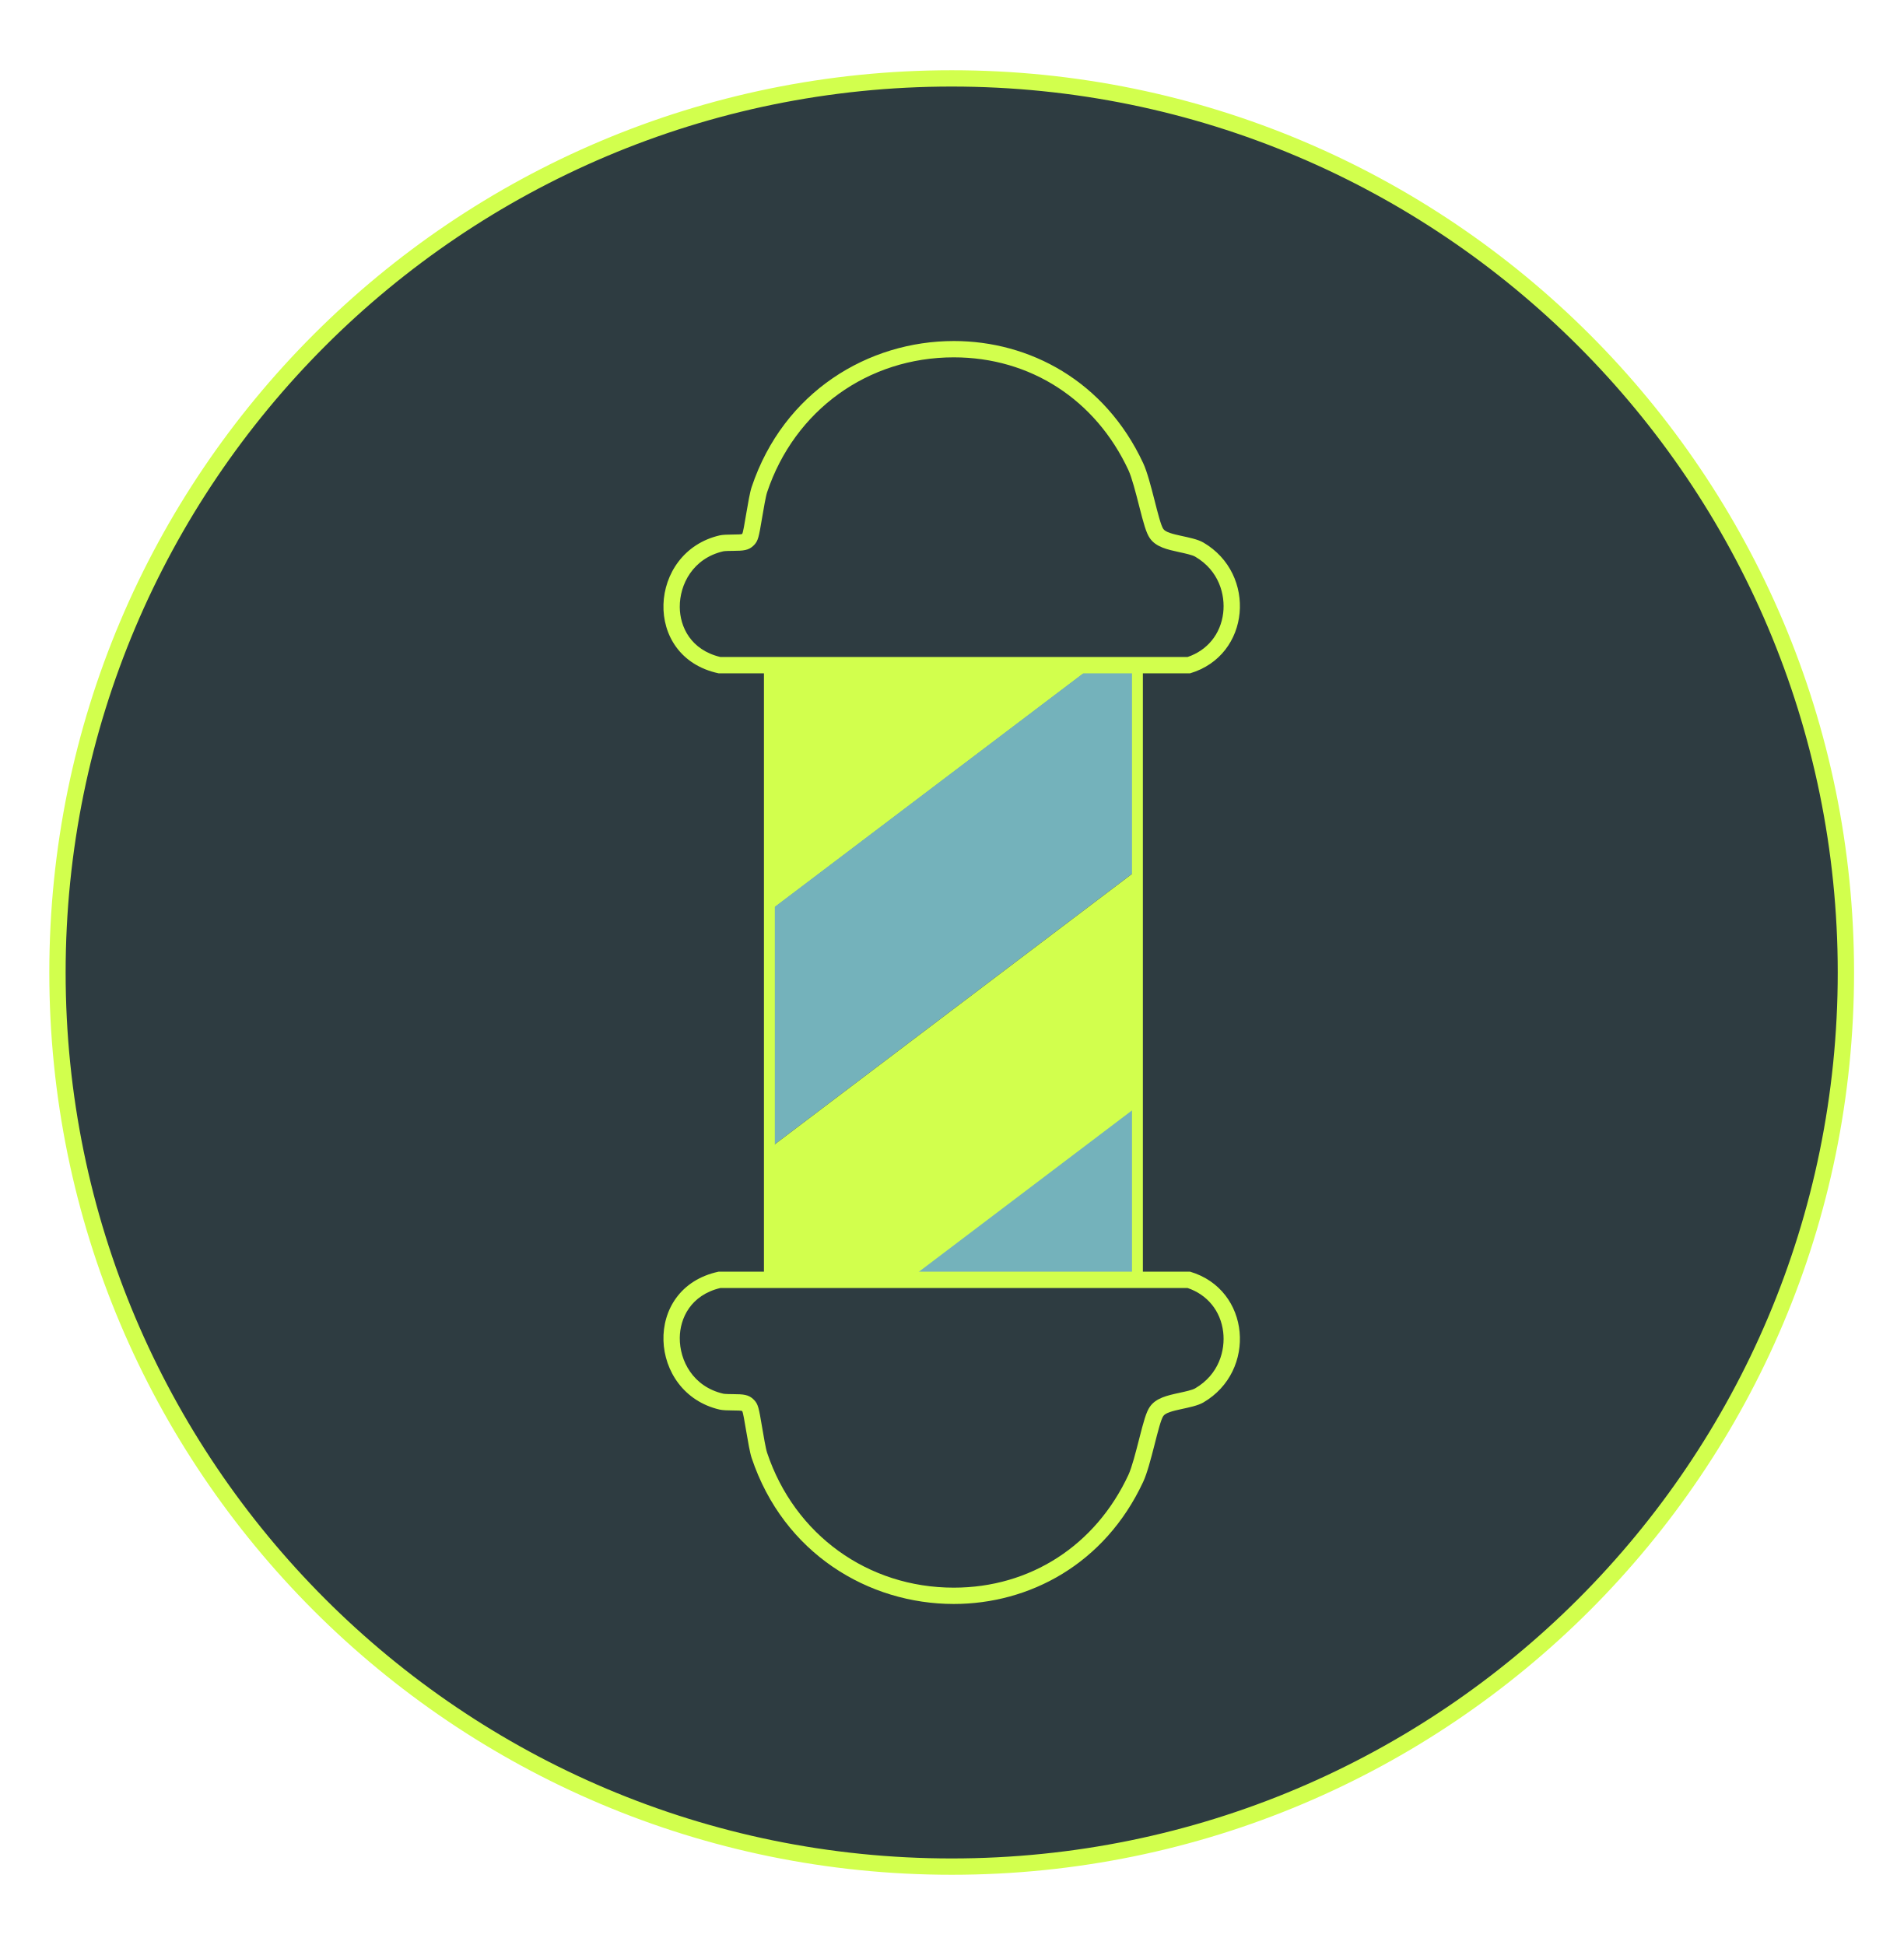
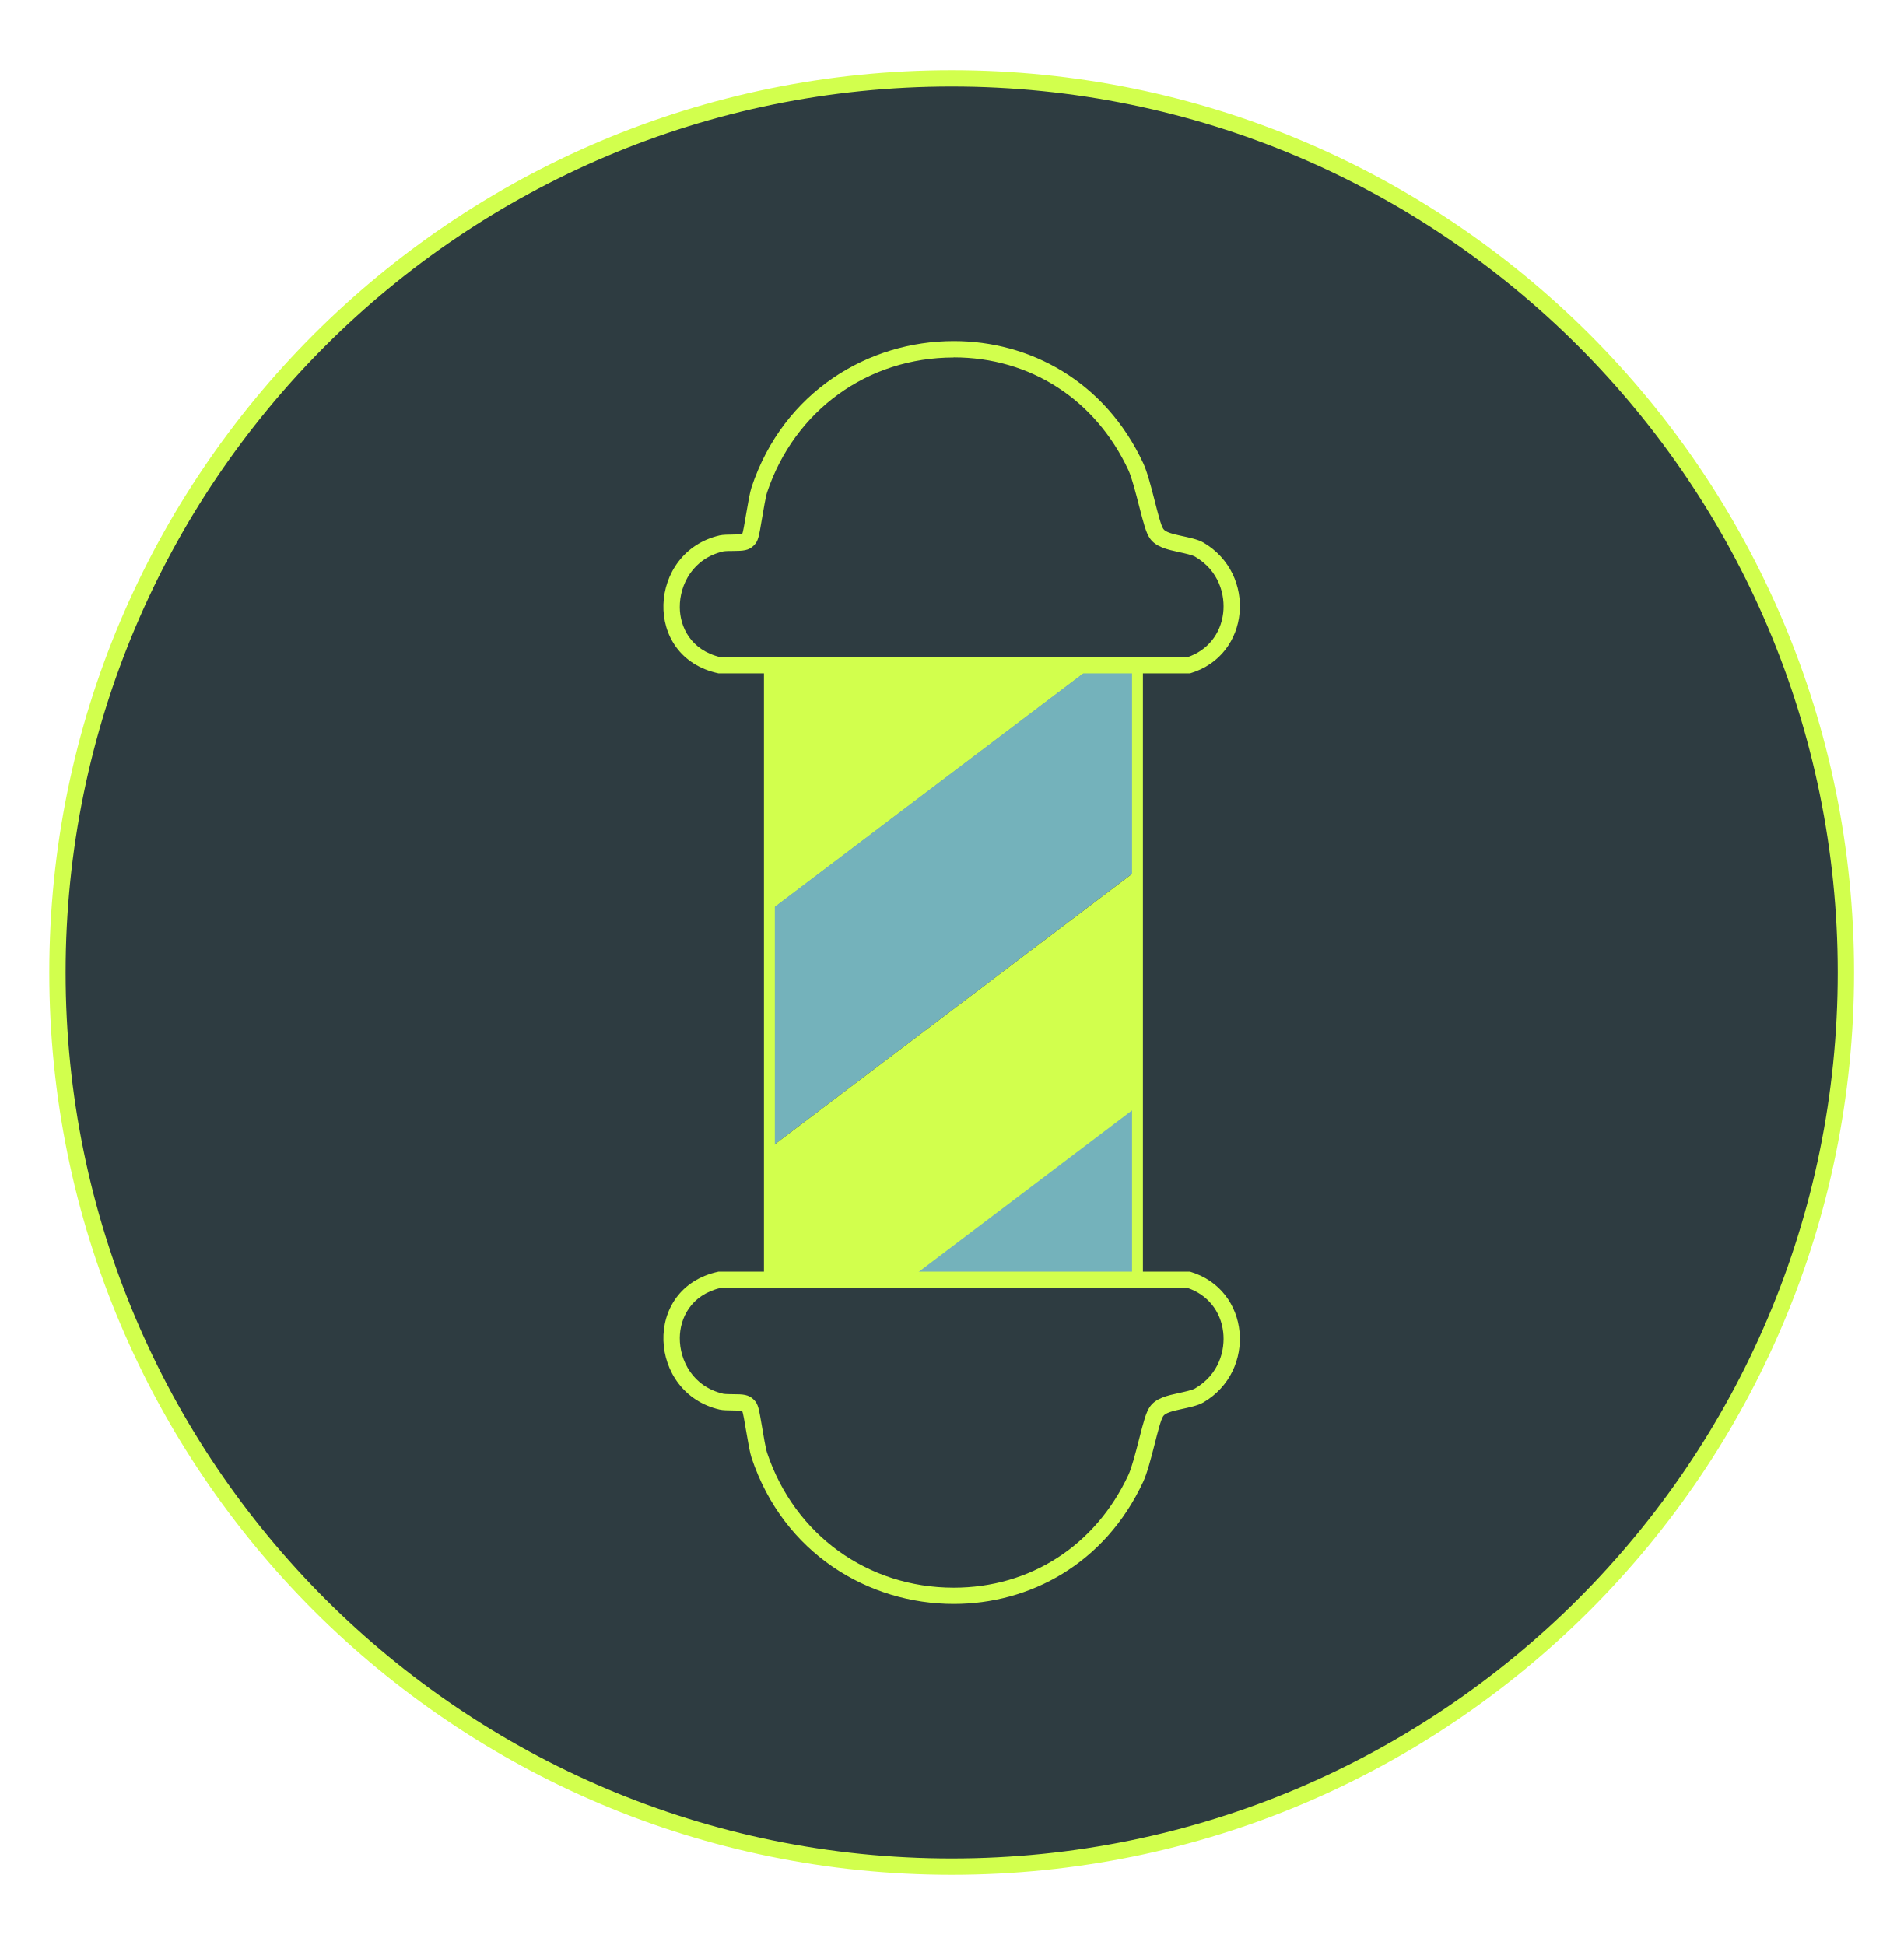
- <svg xmlns="http://www.w3.org/2000/svg" id="Layer_1" data-name="Layer 1" viewBox="0 0 349.826 357.522">
+ <svg xmlns="http://www.w3.org/2000/svg" id="Layer_1" data-name="Layer 1" viewBox="0 0 349.83 357.52">
  <defs>
-     <style>
-       .cls-1 {
-         fill: none;
-         stroke-width: 2px;
-       }
- 
-       .cls-1, .cls-2 {
-         stroke: #d2ff4d;
-         stroke-linecap: round;
-         stroke-linejoin: round;
-       }
- 
-       .cls-3 {
-         fill: #74b2bb;
-       }
- 
-       .cls-2 {
-         fill: #2e3c41;
-         stroke-width: 3px;
-       }
- 
-       .cls-4 {
-         fill: #d2ff4d;
-       }
- 
-       .cls-5 {
-         clip-path: url(#clippath);
-       }
-     </style>
    <clipPath id="clippath">
-       <rect class="cls-1" x="141.407" y="122.655" width="67.647" height="112.945" />
+       <rect x="141.41" y="122.66" width="67.65" height="112.95" fill="none" stroke="#d2ff4d" stroke-linecap="round" stroke-linejoin="round" stroke-width="2" />
    </clipPath>
  </defs>
-   <rect class="cls-2" x="10.563" y="14.411" width="328.701" height="328.701" rx="164.35" ry="164.35" />
+   <rect x="10.56" y="14.41" width="328.7" height="328.7" rx="164.35" ry="164.35" fill="#2e3c41" stroke="#d2ff4d" stroke-linecap="round" stroke-linejoin="round" stroke-width="3" />
  <g>
    <g>
-       <g class="cls-5">
+       <g clip-path="url(#clippath)">
        <g>
-           <polygon class="cls-4" points="114.159 188.151 90.901 155.915 182.747 86.376 206.006 118.612 114.159 188.151" />
-           <polygon class="cls-3" points="135.538 215.53 115.17 187.301 207.017 117.762 227.384 145.991 135.538 215.53" />
-           <polygon class="cls-4" points="148.936 249.054 128.568 220.824 220.414 151.286 240.782 179.515 148.936 249.054" />
-           <polygon class="cls-3" points="167.714 278.302 147.347 250.073 239.193 180.534 259.561 208.763 167.714 278.302" />
+           <polygon points="114.16 188.15 90.9 155.91 182.75 86.38 206.01 118.61 114.16 188.15" fill="#d2ff4d" />
+           <polygon points="135.54 215.53 115.17 187.3 207.02 117.76 227.38 145.99 135.54 215.53" fill="#74b2bb" />
+           <polygon points="148.94 249.05 128.57 220.82 220.41 151.29 240.78 179.51 148.94 249.05" fill="#d2ff4d" />
+           <polygon points="167.71 278.3 147.35 250.07 239.19 180.53 259.56 208.76 167.71 278.3" fill="#74b2bb" />
        </g>
      </g>
-       <rect class="cls-1" x="141.407" y="122.655" width="67.647" height="112.945" />
+       <rect x="141.41" y="122.66" width="67.65" height="112.95" fill="none" stroke="#d2ff4d" stroke-linecap="round" stroke-linejoin="round" stroke-width="2" />
    </g>
-     <path class="cls-4" d="M218.261,236.752c3.648,1.229,6.085,4.224,6.552,8.085.402,3.323-.742,7.792-5.156,10.367-.529.309-1.903.607-2.907.825-2.204.479-4.286.932-5.409,2.552-.694,1.001-1.137,2.657-1.994,6.01-.587,2.297-1.318,5.156-1.951,6.515-6.043,12.98-18.044,20.73-32.102,20.73-15.797,0-29.262-9.732-34.302-24.793-.26-.778-.665-3.172-.933-4.757-.596-3.525-.704-4.16-1.484-4.975-.972-1.015-2.073-1.026-3.74-1.044-.55-.006-1.573-.017-1.89-.082-5.58-1.291-8.042-6.085-8.008-10.263.03-3.603,2.013-7.866,7.465-9.167l85.86-.003M218.722,233.752l-86.656.003c-14.107,3.021-12.959,22.307.201,25.352,1.149.266,3.933.063,4.14.278.304.317,1.107,6.717,1.74,8.609,5.89,17.602,21.517,26.841,37.147,26.841,13.876,0,27.755-7.284,34.822-22.464,1.441-3.094,2.82-10.826,3.691-12.082.834-1.204,5.324-1.306,7.362-2.495,9.887-5.769,8.693-20.75-2.447-24.043h0Z" />
-     <path class="cls-4" d="M175.294,65.686c14.058,0,26.059,7.749,32.102,20.73.633,1.359,1.364,4.218,1.951,6.515.857,3.353,1.3,5.009,1.994,6.01,1.123,1.62,3.205,2.073,5.409,2.552,1.004.218,2.378.517,2.907.825,4.414,2.575,5.558,7.044,5.156,10.367-.467,3.862-2.904,6.856-6.552,8.085l-85.86-.003c-5.452-1.301-7.435-5.564-7.465-9.167-.034-4.178,2.429-8.972,8.002-10.262.323-.067,1.346-.078,1.896-.083,1.667-.018,2.768-.029,3.74-1.044.781-.815.888-1.451,1.485-4.975.268-1.585.673-3.979.933-4.757,5.04-15.061,18.504-24.793,34.302-24.793M175.294,62.686c-15.63,0-31.257,9.239-37.147,26.841-.633,1.892-1.436,8.292-1.74,8.609-.207.216-2.99.013-4.14.278-13.16,3.045-14.309,22.331-.201,25.352l86.656.003c11.14-3.294,12.334-18.275,2.447-24.043-2.038-1.189-6.528-1.292-7.362-2.495-.871-1.256-2.25-8.987-3.691-12.082-7.067-15.18-20.946-22.464-34.822-22.464h0Z" />
+     <path d="M218.26,236.75c3.65,1.23,6.09,4.22,6.55,8.09.4,3.32-.74,7.79-5.16,10.37-.53.31-1.9.61-2.91.83-2.2.48-4.29.93-5.41,2.55-.69,1-1.14,2.66-1.99,6.01-.59,2.3-1.32,5.16-1.95,6.51-6.04,12.98-18.04,20.73-32.1,20.73-15.8,0-29.26-9.73-34.3-24.79-.26-.78-.67-3.17-.93-4.76-.6-3.52-.7-4.16-1.48-4.98-.97-1.01-2.07-1.03-3.74-1.04-.55,0-1.57-.02-1.89-.08-5.58-1.29-8.04-6.08-8.01-10.26.03-3.6,2.01-7.87,7.46-9.17h85.86M218.72,233.75h-86.66c-14.11,3.02-12.96,22.31.2,25.35,1.15.27,3.93.06,4.14.28.3.32,1.11,6.72,1.74,8.61,5.89,17.6,21.52,26.84,37.15,26.84,13.88,0,27.75-7.28,34.82-22.46,1.44-3.09,2.82-10.83,3.69-12.08.83-1.2,5.32-1.31,7.36-2.5,9.89-5.77,8.69-20.75-2.45-24.04h0Z" fill="#d2ff4d" />
+     <path d="M175.29,65.69c14.06,0,26.06,7.75,32.1,20.73.63,1.36,1.36,4.22,1.95,6.52.86,3.35,1.3,5.01,1.99,6.01,1.12,1.62,3.21,2.07,5.41,2.55,1,.22,2.38.52,2.91.83,4.41,2.58,5.56,7.04,5.16,10.37-.47,3.86-2.9,6.86-6.55,8.09h-85.86c-5.45-1.3-7.44-5.57-7.46-9.17-.03-4.18,2.43-8.97,8-10.26.32-.07,1.35-.08,1.9-.08,1.67-.02,2.77-.03,3.74-1.04.78-.82.89-1.45,1.48-4.98.27-1.58.67-3.98.93-4.76,5.04-15.06,18.5-24.79,34.3-24.79M175.29,62.69c-15.63,0-31.26,9.24-37.15,26.84-.63,1.89-1.44,8.29-1.74,8.61-.21.22-2.99.01-4.14.28-13.16,3.05-14.31,22.33-.2,25.35h86.66c11.14-3.29,12.33-18.27,2.45-24.04-2.04-1.19-6.53-1.29-7.36-2.5-.87-1.26-2.25-8.99-3.69-12.08-7.07-15.18-20.95-22.46-34.82-22.46h0Z" fill="#d2ff4d" />
  </g>
</svg>
